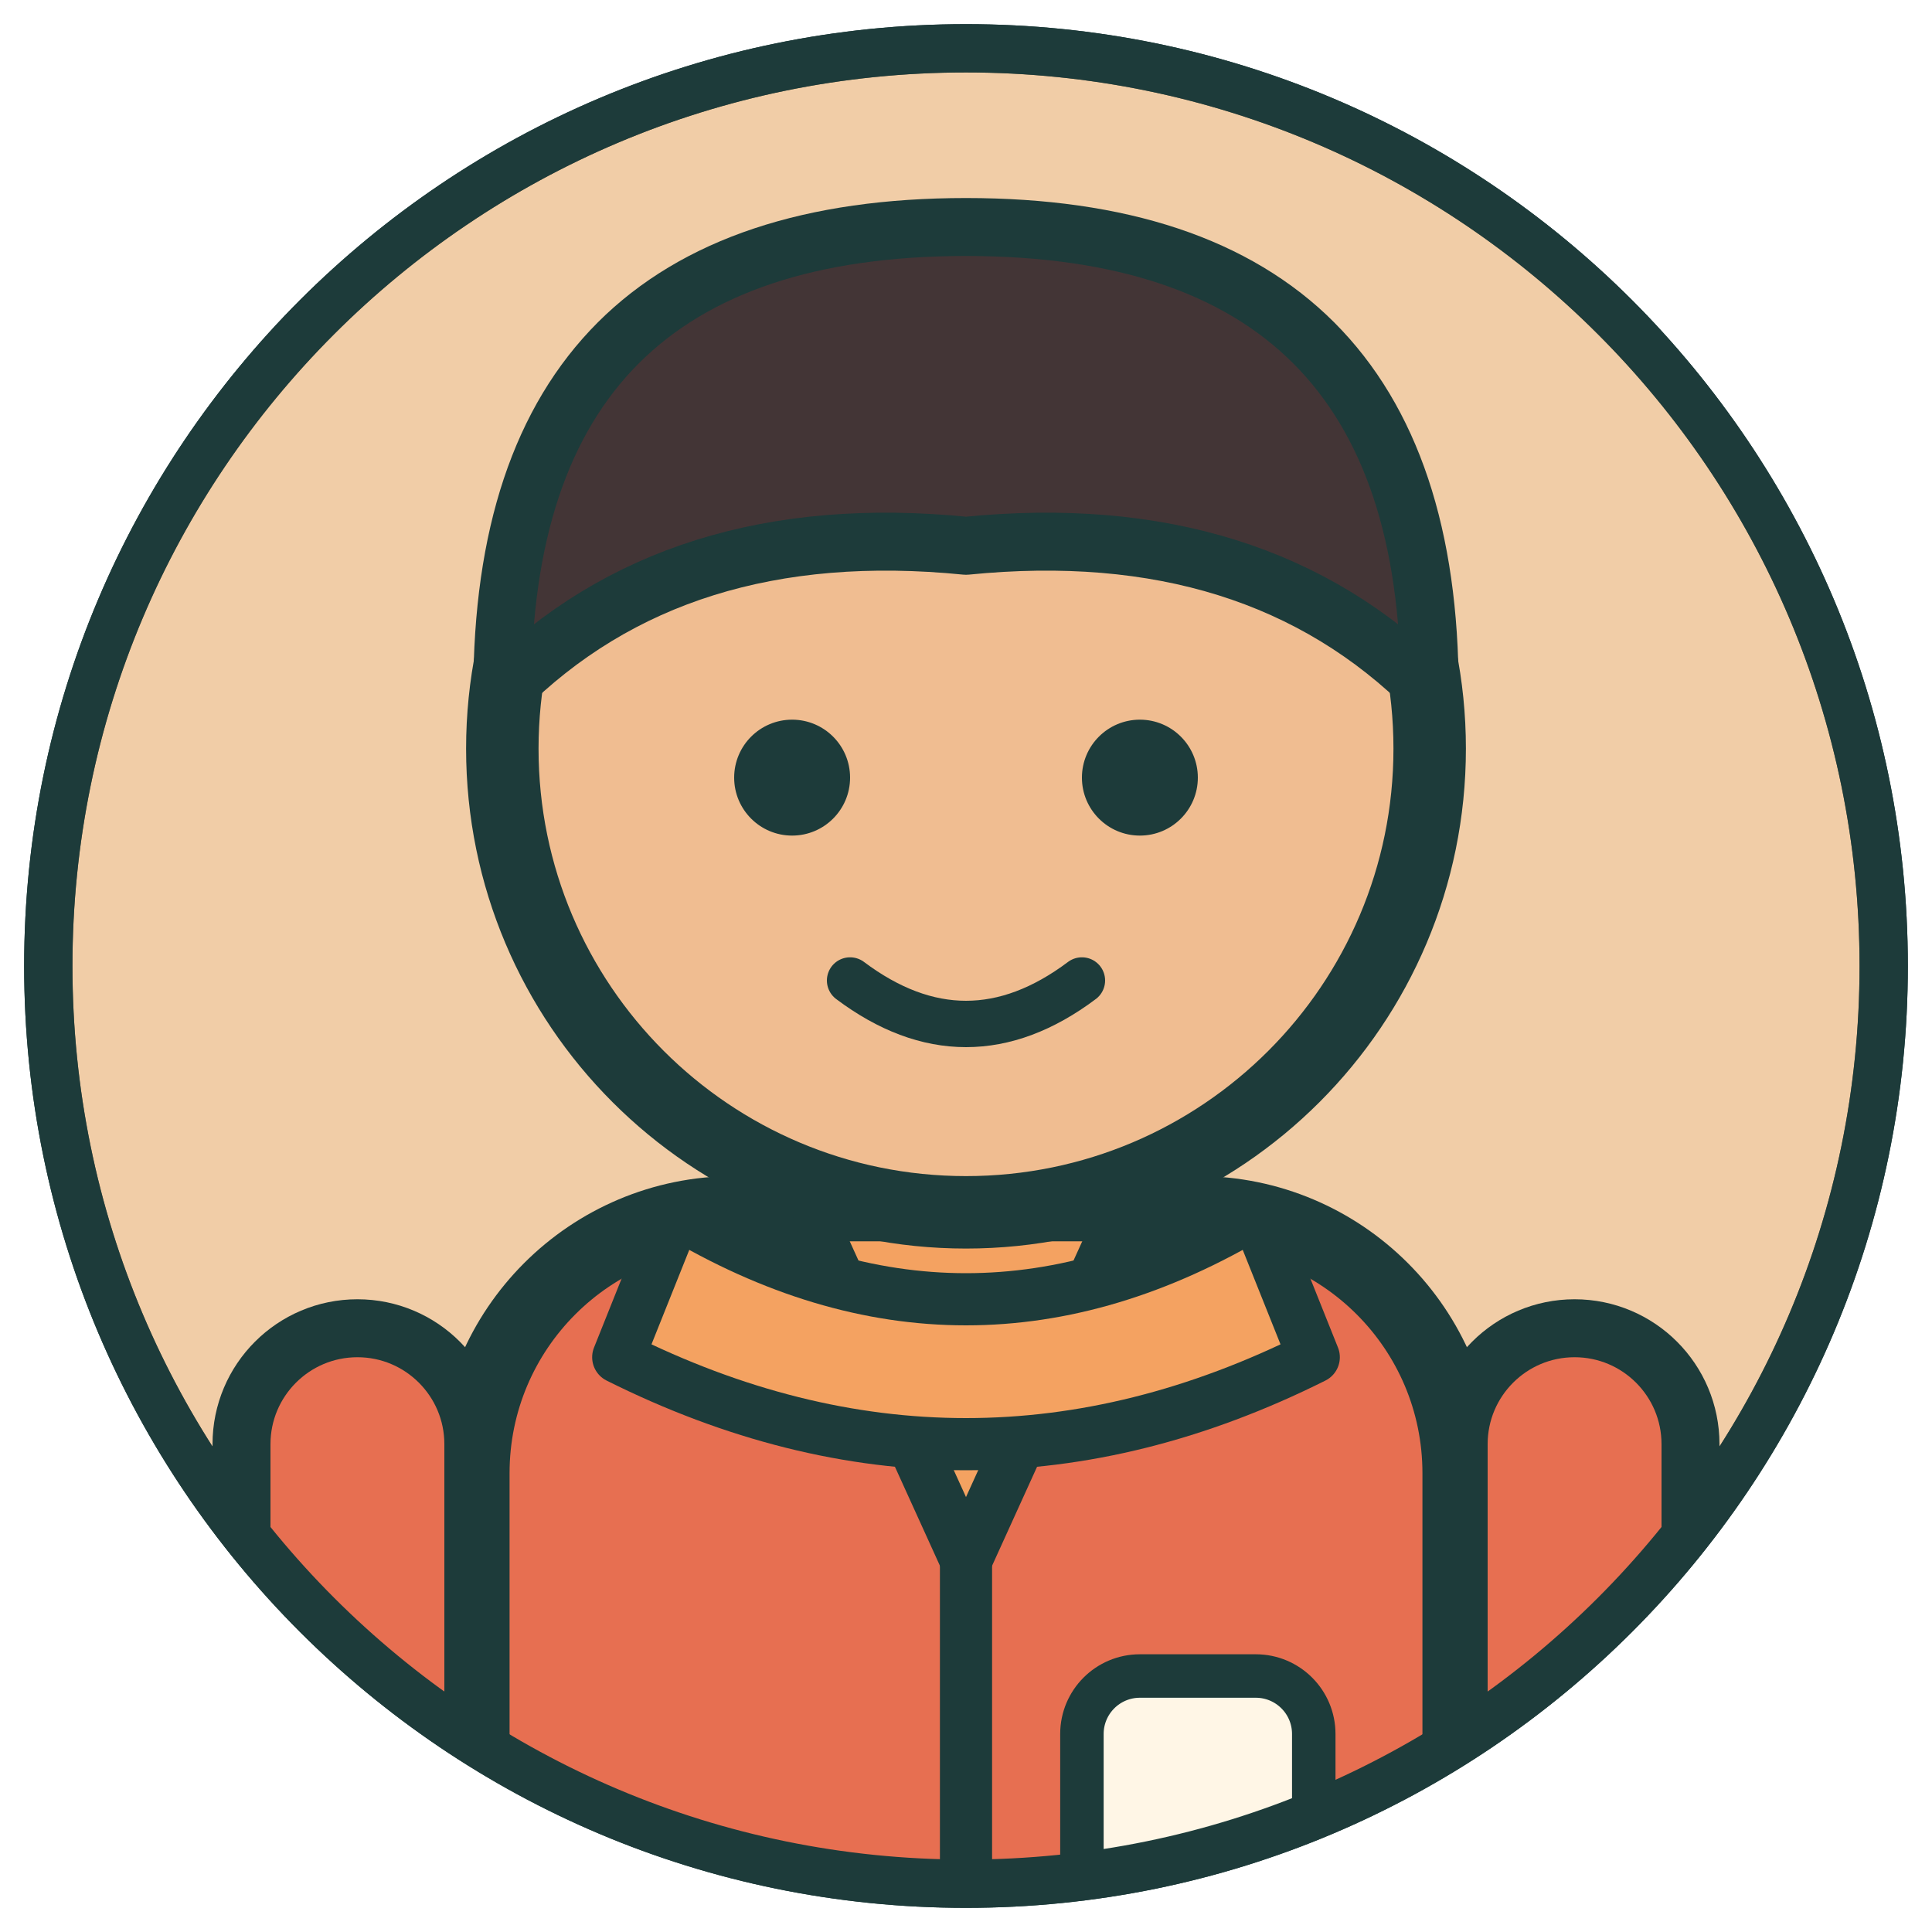
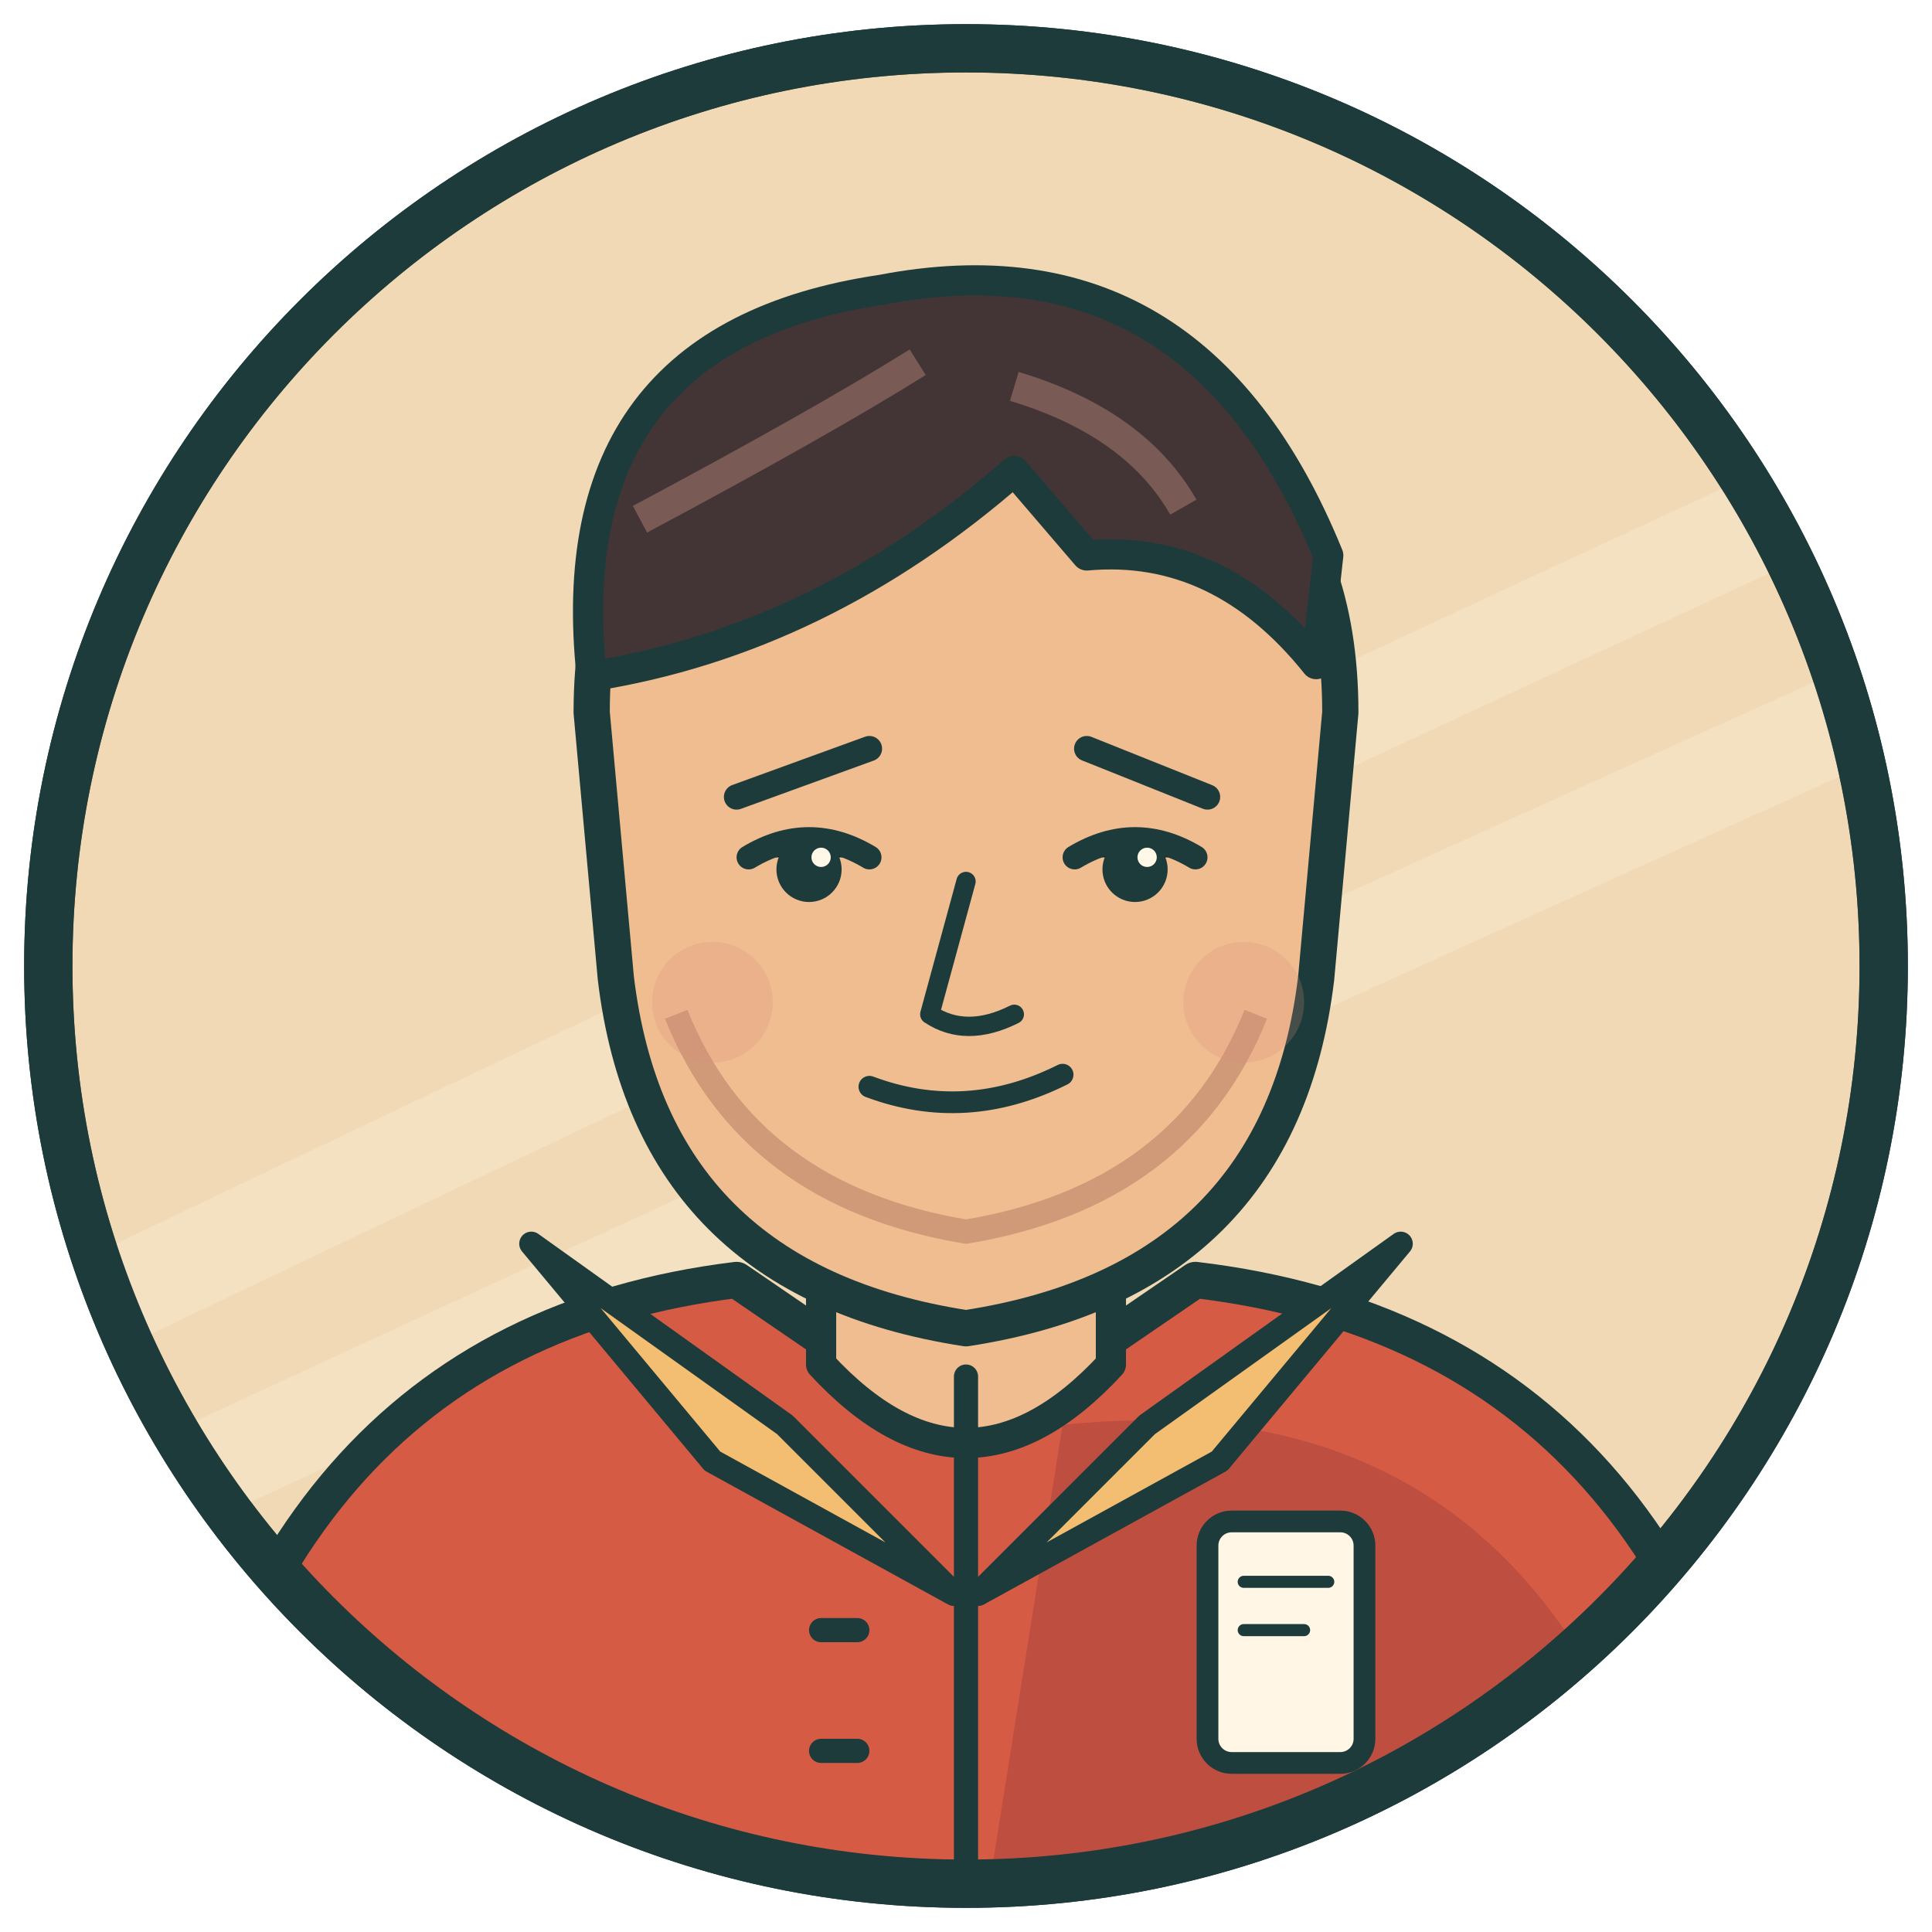
<svg xmlns="http://www.w3.org/2000/svg" width="160" height="160" viewBox="0 0 160 160">
  <defs>
    <clipPath id="c">
      <circle cx="80" cy="80" r="76" />
    </clipPath>
  </defs>
  <circle cx="80" cy="80" r="76" fill="#efe3cc" stroke="#1d3b3a" stroke-width="4" stroke-linejoin="round" stroke-linecap="round" />
  <g clip-path="url(#c)">
-     <circle cx="80" cy="80" r="76" fill="#f4a261" opacity=".35" />
-     <g transform="translate(-16 -10) scale(2.4)">
-       <rect x="28" y="78" width="10" height="32.0" rx="4" fill="#2f4858" stroke="#1d3b3a" stroke-width="2" stroke-linejoin="round" stroke-linecap="round" />
-       <ellipse cx="33" cy="110.0" rx="6" ry="3.5" fill="#1d3b3a" />
-       <rect x="42" y="78" width="10" height="32.0" rx="4" fill="#2f4858" stroke="#1d3b3a" stroke-width="2" stroke-linejoin="round" stroke-linecap="round" />
-       <ellipse cx="47" cy="110.0" rx="6" ry="3.5" fill="#1d3b3a" />
-       <rect x="23" y="46" width="34" height="44" rx="9" fill="#e76f51" stroke="#1d3b3a" stroke-width="2.5" stroke-linejoin="round" stroke-linecap="round" />
-       <path d="M35 47 L40 58 L45 47" fill="#f4a261" stroke="#1d3b3a" stroke-width="1.8" stroke-linejoin="round" stroke-linecap="round" />
-       <path d="M40 58 V88" stroke="#1d3b3a" stroke-width="1.8" stroke-linejoin="round" stroke-linecap="round" />
-       <rect x="44" y="62" width="8" height="10" rx="2" fill="#fff6e6" stroke="#1d3b3a" stroke-width="1.5" stroke-linejoin="round" stroke-linecap="round" />
-       <path d="M30 46 q10 6 20 0 l2 5 q-12 6 -24 0z" fill="#f4a261" stroke="#1d3b3a" stroke-width="1.8" stroke-linejoin="round" stroke-linecap="round" />
-       <rect x="15" y="50.0" width="8" height="26" rx="4" fill="#e76f51" stroke="#1d3b3a" stroke-width="2" stroke-linejoin="round" stroke-linecap="round" />
-       <circle cx="19" cy="78.0" r="4" fill="#f0bd91" stroke="#1d3b3a" stroke-width="1.8" stroke-linejoin="round" stroke-linecap="round" />
-       <rect x="57" y="50.0" width="8" height="26" rx="4" fill="#e76f51" stroke="#1d3b3a" stroke-width="2" stroke-linejoin="round" stroke-linecap="round" />
-       <circle cx="61" cy="78.0" r="4" fill="#f0bd91" stroke="#1d3b3a" stroke-width="1.8" stroke-linejoin="round" stroke-linecap="round" />
-       <circle cx="40" cy="30" r="16" fill="#f0bd91" stroke="#1d3b3a" stroke-width="2.5" stroke-linejoin="round" stroke-linecap="round" />
-       <path d="M24 28 q0 -16 16 -16 q16 0 16 16 q-6 -6 -16 -5 q-10 -1 -16 5z" fill="#433536" stroke="#1d3b3a" stroke-width="2" stroke-linejoin="round" stroke-linecap="round" />
-       <circle cx="34" cy="31" r="2" fill="#1d3b3a" />
-       <circle cx="46" cy="31" r="2" fill="#1d3b3a" />
-       <path d="M36 38 q4 3 8 0" fill="none" stroke="#1d3b3a" stroke-width="1.6" stroke-linejoin="round" stroke-linecap="round" />
-     </g>
+     <circle cx="80" cy="80" r="76" fill="#f3bd72" opacity=".27" />
+     <path d="M-2 113 Q75 76 164 35 M-3 131 Q83 91 170 52" fill="none" stroke="#fff8e8" stroke-width="8" opacity=".27" />
+     <path d="M13 161 Q20 111 61 106 L80 119 L99 106 Q141 111 148 161Z" fill="#d65b45" stroke="#1d3b3a" stroke-width="3" stroke-linejoin="round" stroke-linecap="round" />
+     <path d="M88 118 Q126 114 138 153 L147 162 L81 162Z" fill="#a9453c" opacity=".55" />
+     <path d="M68 99 L68 113 Q80 126 92 113 L92 99" fill="#f0bd91" stroke="#1d3b3a" stroke-width="2.5" stroke-linejoin="round" stroke-linecap="round" />
+     <path d="M49 59 Q49 32 80 29 Q111 32 111 59 L109 81 Q106 106 80 110 Q54 106 51 81Z" fill="#f0bd91" stroke="#1d3b3a" stroke-width="3" stroke-linejoin="round" stroke-linecap="round" />
+     <path d="M56 84 Q62 99 80 102 Q98 99 104 84" fill="none" stroke="#b77e65" stroke-width="2" opacity=".55" />
+     <path d="M49 56 Q46 28 73 24 Q99 19 110 46 L109 55 Q101 45 90 46 L84 39 Q68 53 49 56Z" fill="#433536" stroke="#1d3b3a" stroke-width="2.5" stroke-linejoin="round" stroke-linecap="round" />
+     <path d="M53 43 Q68 35 76 30 M84 32 Q94 35 98 42" fill="none" stroke="#795a55" stroke-width="2.5" />
+     <path d="M61 66 l11 -4 M90 62 l10 4" fill="none" stroke="#1d3b3a" stroke-width="2.1" stroke-linejoin="round" stroke-linecap="round" />
+     <path d="M62 71 q5 -3 10 0 M89 71 q5 -3 10 0" stroke="#1d3b3a" stroke-width="2" stroke-linejoin="round" stroke-linecap="round" />
+     <circle cx="67" cy="72" r="2.7" fill="#1d3b3a" />
+     <circle cx="94" cy="72" r="2.7" fill="#1d3b3a" />
+     <circle cx="68" cy="71" r=".8" fill="#fff8e8" />
+     <circle cx="95" cy="71" r=".8" fill="#fff8e8" />
+     <path d="M80 73 l-3 11 q3 2 7 0" fill="none" stroke="#1d3b3a" stroke-width="1.6" stroke-linejoin="round" stroke-linecap="round" />
+     <path d="M72 90 Q80 93 88 89" fill="none" stroke="#1d3b3a" stroke-width="1.8" stroke-linejoin="round" stroke-linecap="round" />
+     <circle cx="59" cy="83" r="5" fill="#d98977" opacity=".23" />
+     <circle cx="103" cy="83" r="5" fill="#d98977" opacity=".23" />
+     <path d="M44 103 L65 118 L79 132 L59 121Z M116 103 L95 118 L81 132 L101 121Z" fill="#f3bd72" stroke="#1d3b3a" stroke-width="2" stroke-linejoin="round" stroke-linecap="round" />
+     <path d="M80 114 V158 M68 135 h3 M68 145 h3" stroke="#1d3b3a" stroke-width="2" stroke-linejoin="round" stroke-linecap="round" />
+     <rect x="100" y="126" width="13" height="20" rx="2" fill="#fff6e6" stroke="#1d3b3a" stroke-width="1.8" stroke-linejoin="round" stroke-linecap="round" />
+     <path d="M103 131 h7 M103 135 h5" stroke="#1d3b3a" stroke-width="1" stroke-linejoin="round" stroke-linecap="round" />
  </g>
  <circle cx="80" cy="80" r="76" fill="none" stroke="#1d3b3a" stroke-width="4" stroke-linejoin="round" stroke-linecap="round" />
</svg>
